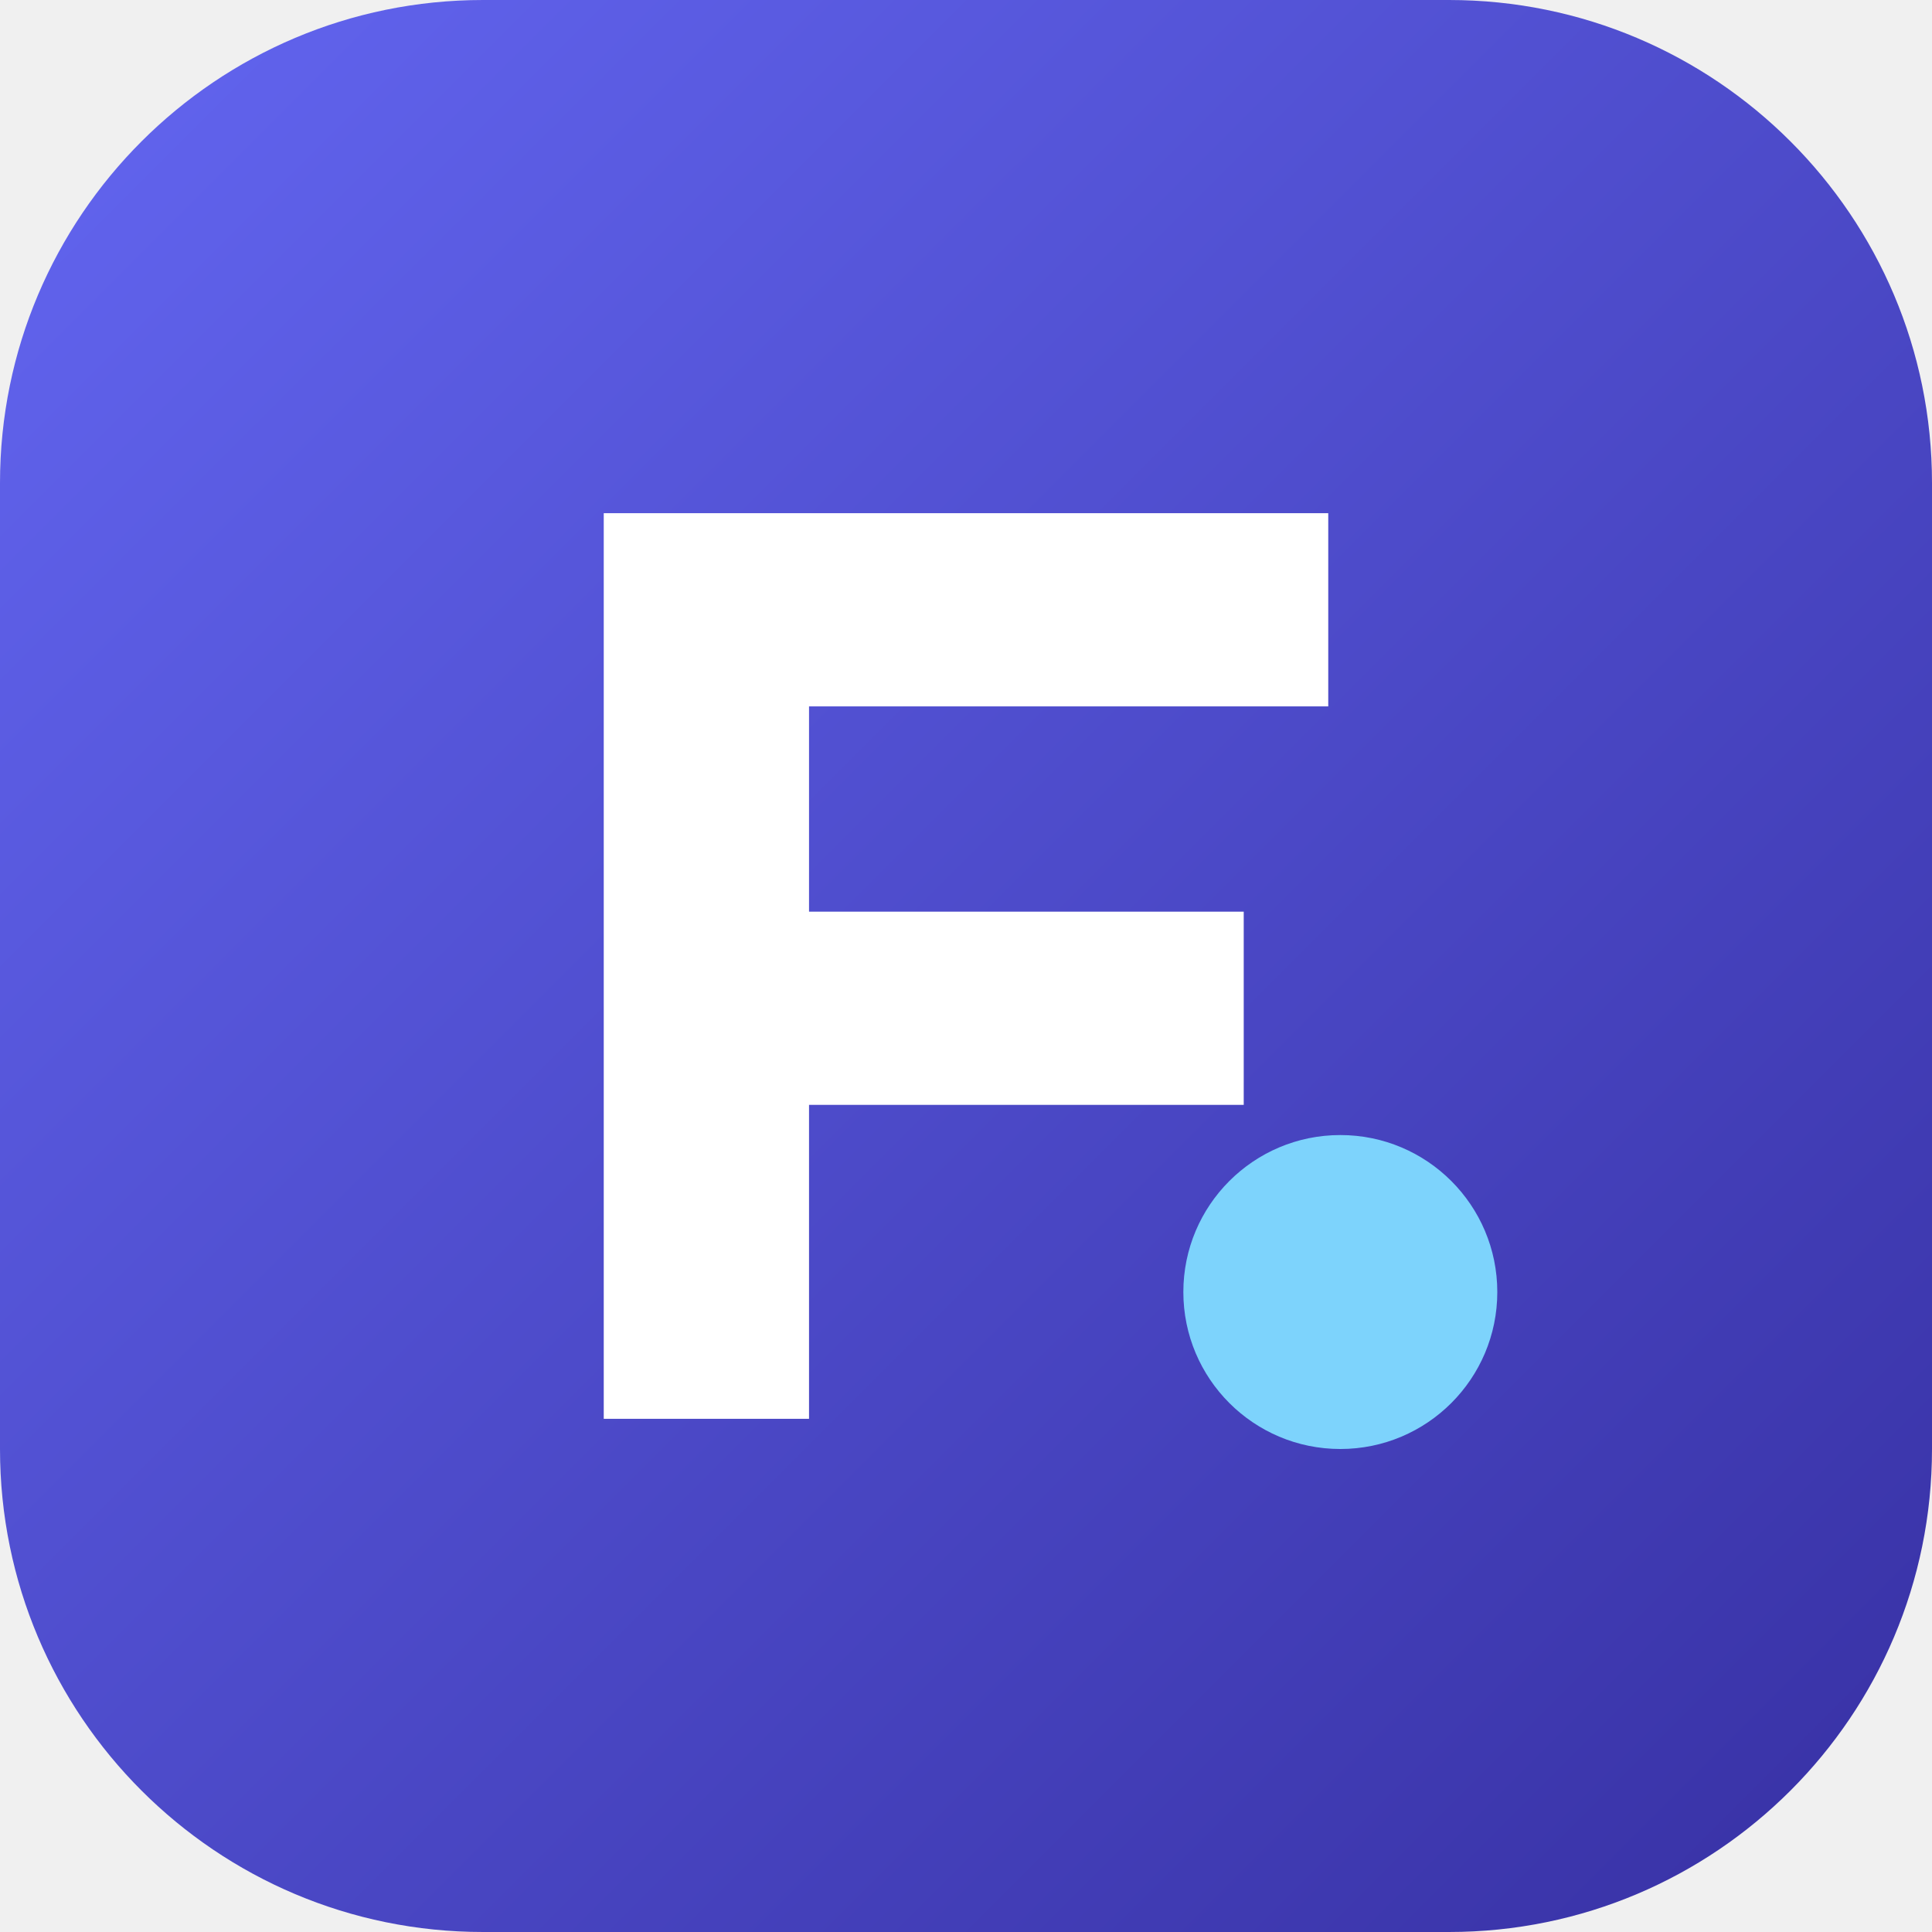
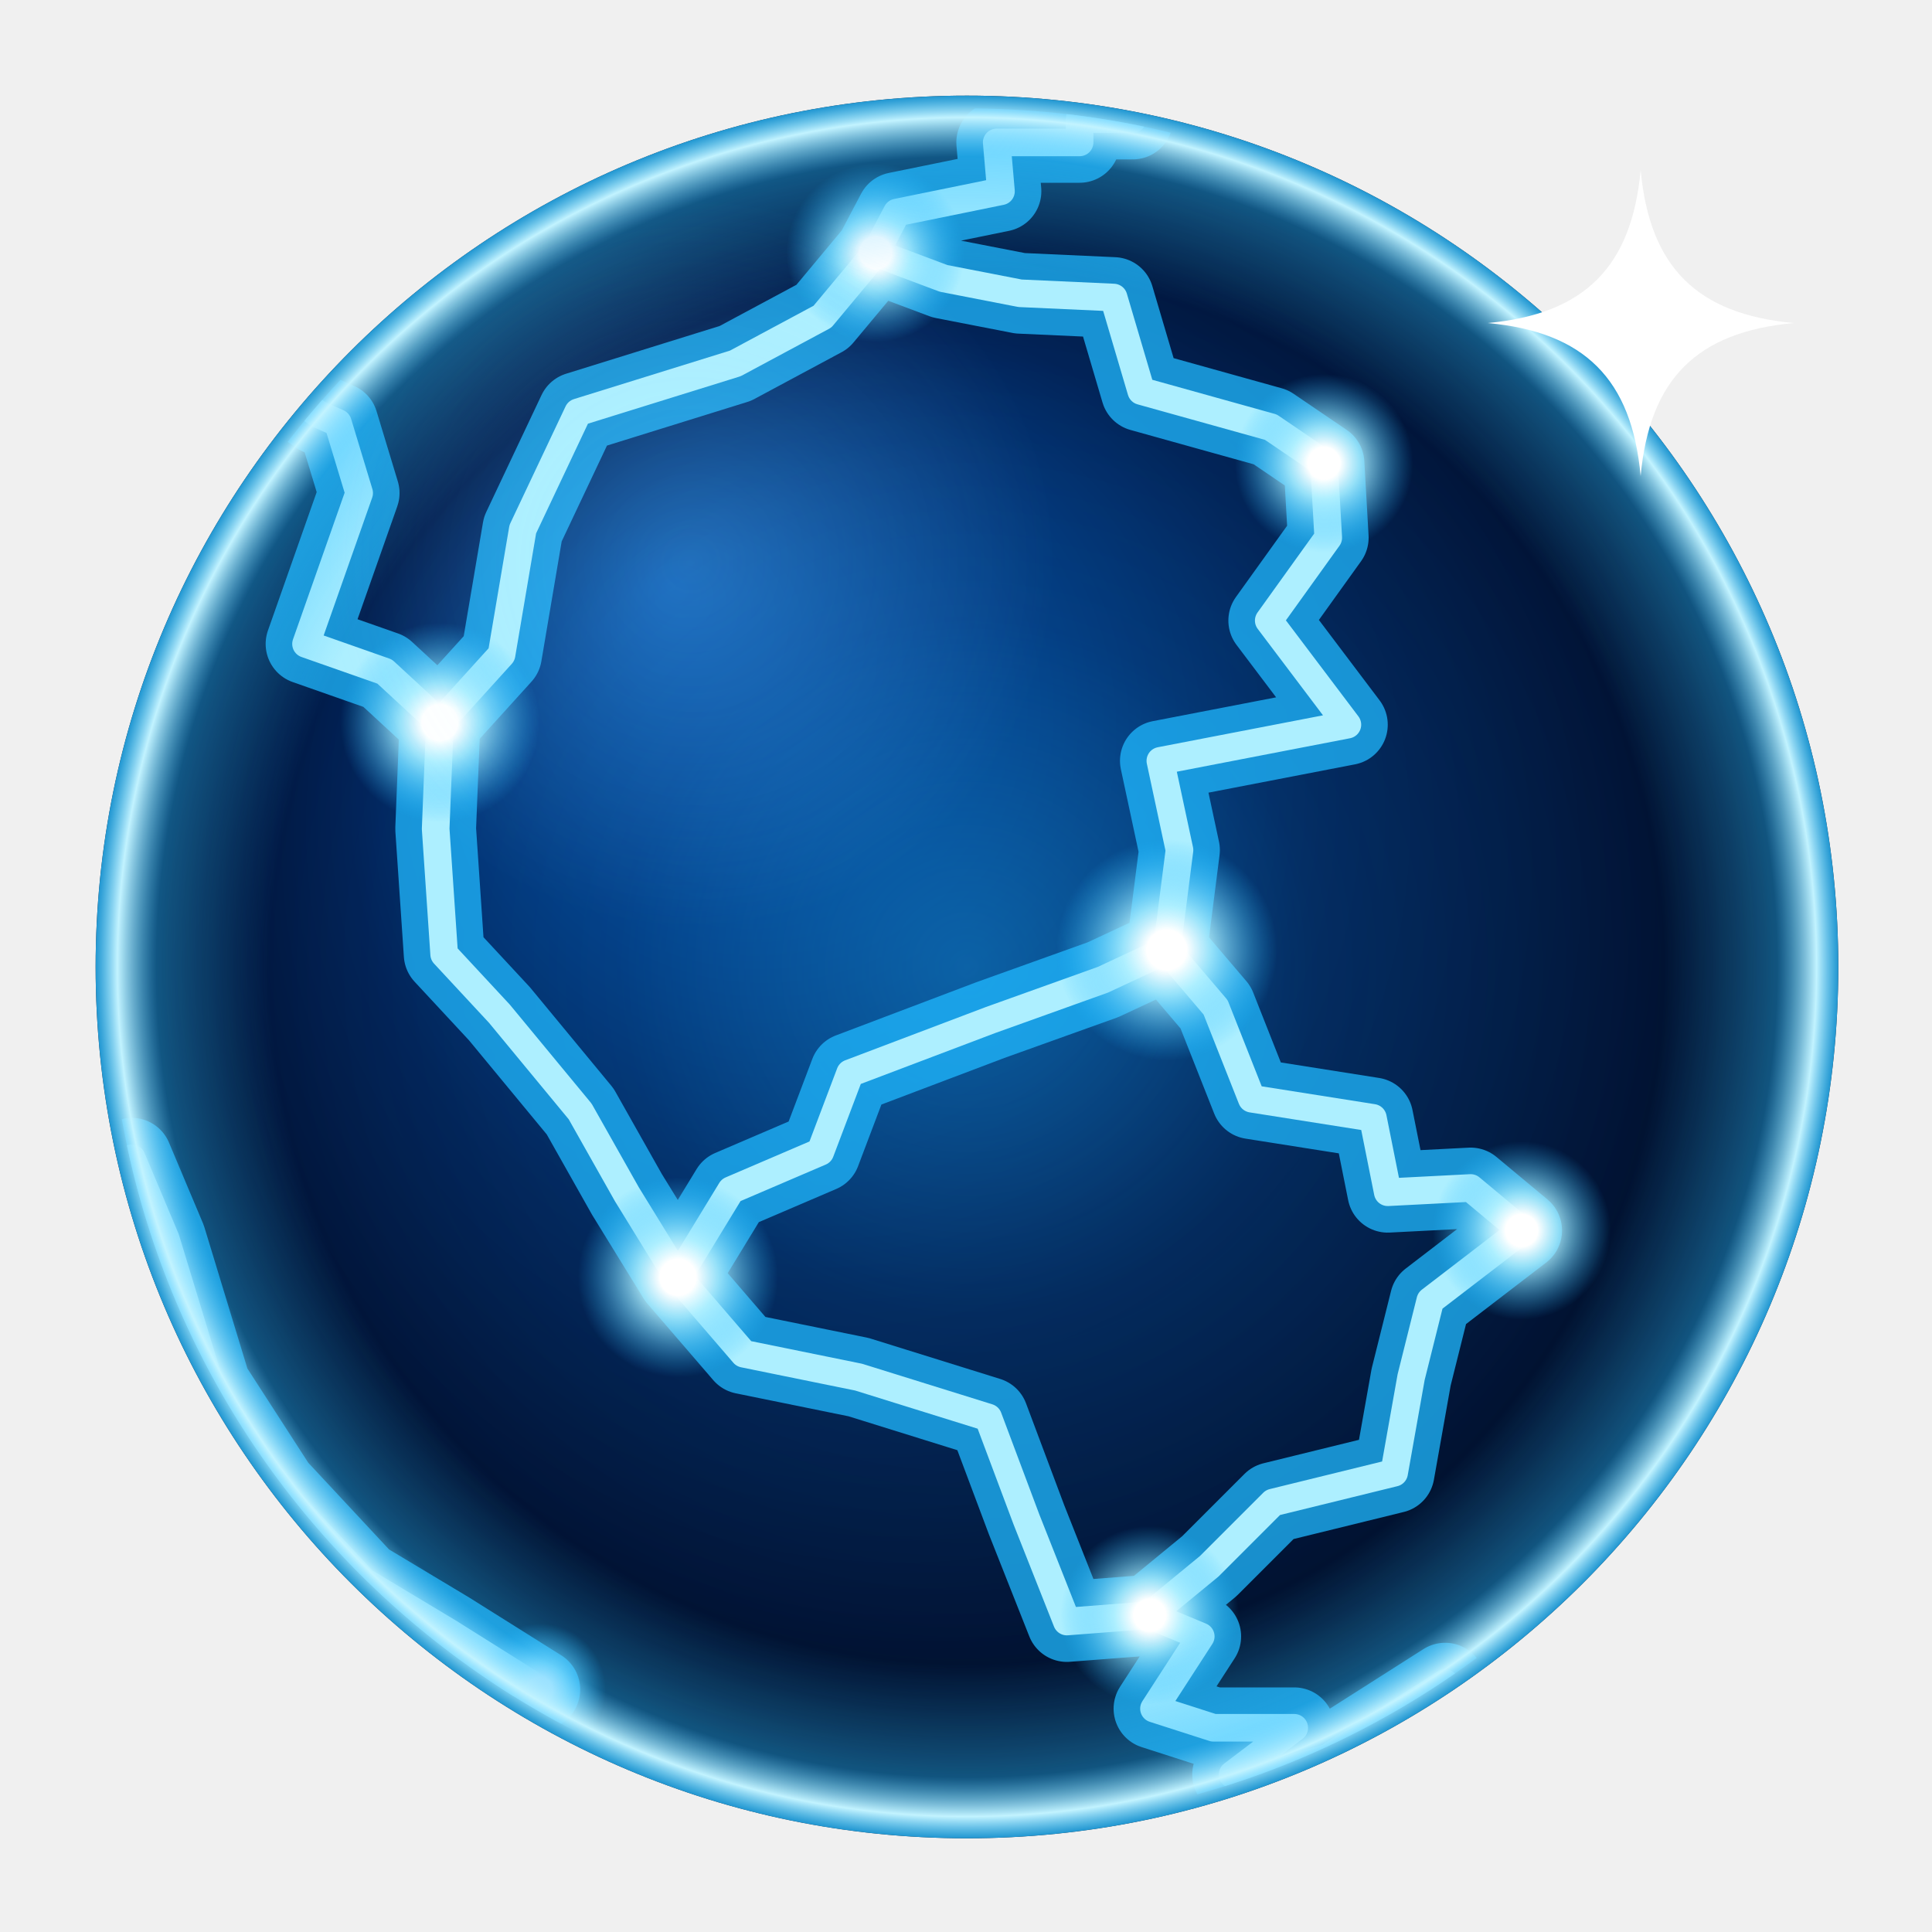
- <svg xmlns="http://www.w3.org/2000/svg" width="32" height="32" viewBox="0 0 32 32" fill="none" role="img" aria-label="FounderLab">
+ <svg xmlns="http://www.w3.org/2000/svg" width="32" height="32" viewBox="0 0 100 100" role="img" aria-label="FounderLab">
  <defs>
-     <linearGradient id="fl-bg" x1="0" y1="0" x2="32" y2="32" gradientUnits="userSpaceOnUse">
-       <stop stop-color="#6366f1" />
-       <stop offset="1" stop-color="#3730a3" />
-     </linearGradient>
+     <radialGradient id="b" cx="50" cy="50" r="41" fx="36" fy="32" gradientUnits="userSpaceOnUse">
+       <stop offset="0" stop-color="#004ead" />
+       <stop offset=".56" stop-color="#001a4d" />
+       <stop offset="1" stop-color="#00051a" />
+     </radialGradient>
+     <radialGradient id="h" cx="50" cy="50" r="41" gradientUnits="userSpaceOnUse">
+       <stop offset="0" stop-color="#1fb8ff" stop-opacity=".38" />
+       <stop offset=".4" stop-color="#1fb8ff" stop-opacity=".12" />
+       <stop offset="1" stop-color="#1fb8ff" stop-opacity="0" />
+     </radialGradient>
+     <radialGradient id="r" cx="50" cy="50" r="41" gradientUnits="userSpaceOnUse">
+       <stop offset=".8" stop-color="#29bbff" stop-opacity="0" />
+       <stop offset=".93" stop-color="#29bbff" stop-opacity=".42" />
+       <stop offset=".975" stop-color="#c2f3ff" stop-opacity="1" />
+       <stop offset="1" stop-color="#29bbff" stop-opacity=".8" />
+     </radialGradient>
+     <radialGradient id="n">
+       <stop offset="0" stop-color="white" />
+       <stop offset=".18" stop-color="white" />
+       <stop offset=".4" stop-color="#adefff" stop-opacity=".85" />
+       <stop offset="1" stop-color="#1fb8ff" stop-opacity="0" />
+     </radialGradient>
+     <radialGradient id="s" cx="37" cy="31" r="17.2" gradientUnits="userSpaceOnUse">
+       <stop offset="0" stop-color="#adefff" stop-opacity=".18" />
+       <stop offset="1" stop-color="#adefff" stop-opacity="0" />
+     </radialGradient>
+     <radialGradient id="o" cx="50" cy="50" r="49" gradientUnits="userSpaceOnUse">
+       <stop offset="0.8" stop-color="#29bbff" stop-opacity=".55" />
+       <stop offset="1" stop-color="#29bbff" stop-opacity="0" />
+     </radialGradient>
+     <clipPath id="c">
+       <circle cx="50" cy="50" r="40.4" />
+     </clipPath>
  </defs>
-   <rect width="32" height="32" rx="8" fill="url(#fl-bg)" />
-   <path d="M10 8.5h12v3.2h-8.6v3.4h7.2v3.2h-7.2v5.2H10z" fill="#ffffff" />
-   <circle cx="22.2" cy="21.4" r="2.6" fill="#7dd3fc" />
+   <g transform="scale(1.1) translate(-4.5 -4.5)">
+     <circle cx="50" cy="50" r="41" fill="url(#b)" />
+     <circle cx="50" cy="50" r="41" fill="url(#h)" />
+     <g clip-path="url(#c)" fill="none" stroke-linecap="round" stroke-linejoin="round">
+       <g stroke="#1fb8ff" stroke-opacity=".75" stroke-width="3.8">
+         <path d="M64 88.1L62.5 88L65.4 85.8L61.6 85.8L58.8 84.9L61 81.5L58.6 80.5M64 88.1L67 87.2L72.5 83.7M29.9 84L27.2 83.2L26.3 83.1L22 79.7M29.9 84L25.6 81.3L21.6 78.9L17.5 74.5L14.4 69.7L12.3 62.8L10.7 59M58.6 80.5L61.4 78.2L64.4 75.2L70.1 73.8L70.9 69.3L71.8 65.7L76.1 62.4M12.8 66.4L11 61.8L10.7 59M36.4 64.6L38.9 60.5L43.1 58.7L44.5 55L51.1 52.5L56.4 50.6L59.4 49.2M36.4 64.6L39.5 68.2L44.9 69.3L51 71.2L52.8 76L54.7 80.8L58.6 80.5M76.1 62.4L73.7 60.4L69.8 60.6L69.1 57.1L63.4 56.2L61.7 51.9L59.4 49.2M59.4 49.2L60 44.5L59.1 40.3L67.9 38.6L64.2 33.7L67 29.8L66.8 26.3M25.2 38.5L25 43.5L25.4 49.4L28 52.2L31.8 56.8L34 60.7L36.4 64.6M25.2 38.5L28.1 35.3L29.1 29.4L31.7 23.9L39.1 21.6L43.2 19.4L45.7 16.4M66.8 26.3L64.3 24.6L58.2 22.9L56.9 18.5L52.5 18.3L48.9 17.6L45.7 16.4M18.8 23.5L19.5 24L20.4 24.4L21.4 27.7L18.9 34.8L22.6 36.1L25.2 38.5M45.7 16.4L46.7 14.5L51.6 13.5L51.4 11.2L55.3 11.2L55.3 10.1L57.8 10.1" />
+       </g>
+       <g stroke="#adefff" stroke-width="1.3">
+         <path d="M64 88.1L62.5 88L65.4 85.8L61.6 85.8L58.8 84.9L61 81.5L58.6 80.5M64 88.1L67 87.2L72.5 83.7M29.9 84L27.2 83.2L26.3 83.1L22 79.7M29.9 84L25.6 81.3L21.6 78.9L17.5 74.5L14.4 69.7L12.3 62.8L10.7 59M58.6 80.5L61.4 78.2L64.4 75.2L70.1 73.8L70.9 69.3L71.8 65.7L76.1 62.4M12.8 66.4L11 61.8L10.7 59M36.4 64.6L38.9 60.5L43.1 58.7L44.5 55L51.1 52.5L56.4 50.6L59.4 49.2M36.4 64.6L39.5 68.2L44.9 69.3L51 71.2L52.8 76L54.7 80.8L58.6 80.5M76.1 62.4L73.7 60.4L69.8 60.6L69.1 57.1L63.4 56.2L61.7 51.9L59.4 49.2M59.4 49.2L60 44.5L59.1 40.3L67.9 38.6L64.2 33.7L67 29.8L66.8 26.3M25.2 38.5L25 43.5L25.4 49.4L28 52.2L31.8 56.8L34 60.7L36.4 64.6M25.2 38.5L28.1 35.3L29.1 29.4L31.7 23.9L39.1 21.6L43.2 19.4L45.7 16.4M66.8 26.3L64.3 24.6L58.2 22.9L56.9 18.5L52.5 18.3L48.9 17.6L45.7 16.4M18.8 23.5L19.5 24L20.4 24.4L21.4 27.7L18.9 34.8L22.6 36.1L25.2 38.5M45.7 16.4L46.7 14.5L51.6 13.5L51.4 11.2L55.3 11.2L55.3 10.1L57.8 10.1" />
+       </g>
+       <g fill="url(#n)" stroke="none">
+         <circle cx="29.9" cy="84" r="3.1" />
+         <circle cx="58.6" cy="80.5" r="4.2" />
+         <circle cx="36.4" cy="64.6" r="4.7" />
+         <circle cx="76.1" cy="62.4" r="4.2" />
+         <circle cx="59.4" cy="49.2" r="5.2" />
+         <circle cx="25.2" cy="38.5" r="4.7" />
+         <circle cx="66.8" cy="26.3" r="4.2" />
+         <circle cx="45.7" cy="16.4" r="4.2" />
+       </g>
+     </g>
+     <circle cx="50" cy="50" r="41" fill="url(#r)" />
+     <circle cx="50" cy="50" r="41" fill="url(#s)" />
+     <path d="M12 0C12.7 7.6 16.4 11.3 24 12C16.4 12.7 12.7 16.4 12 24C11.3 16.4 7.6 12.7 0 12C7.6 11.3 11.3 7.6 12 0Z" fill="white" transform="translate(74.5 12.5) scale(0.6)" />
+   </g>
</svg>
